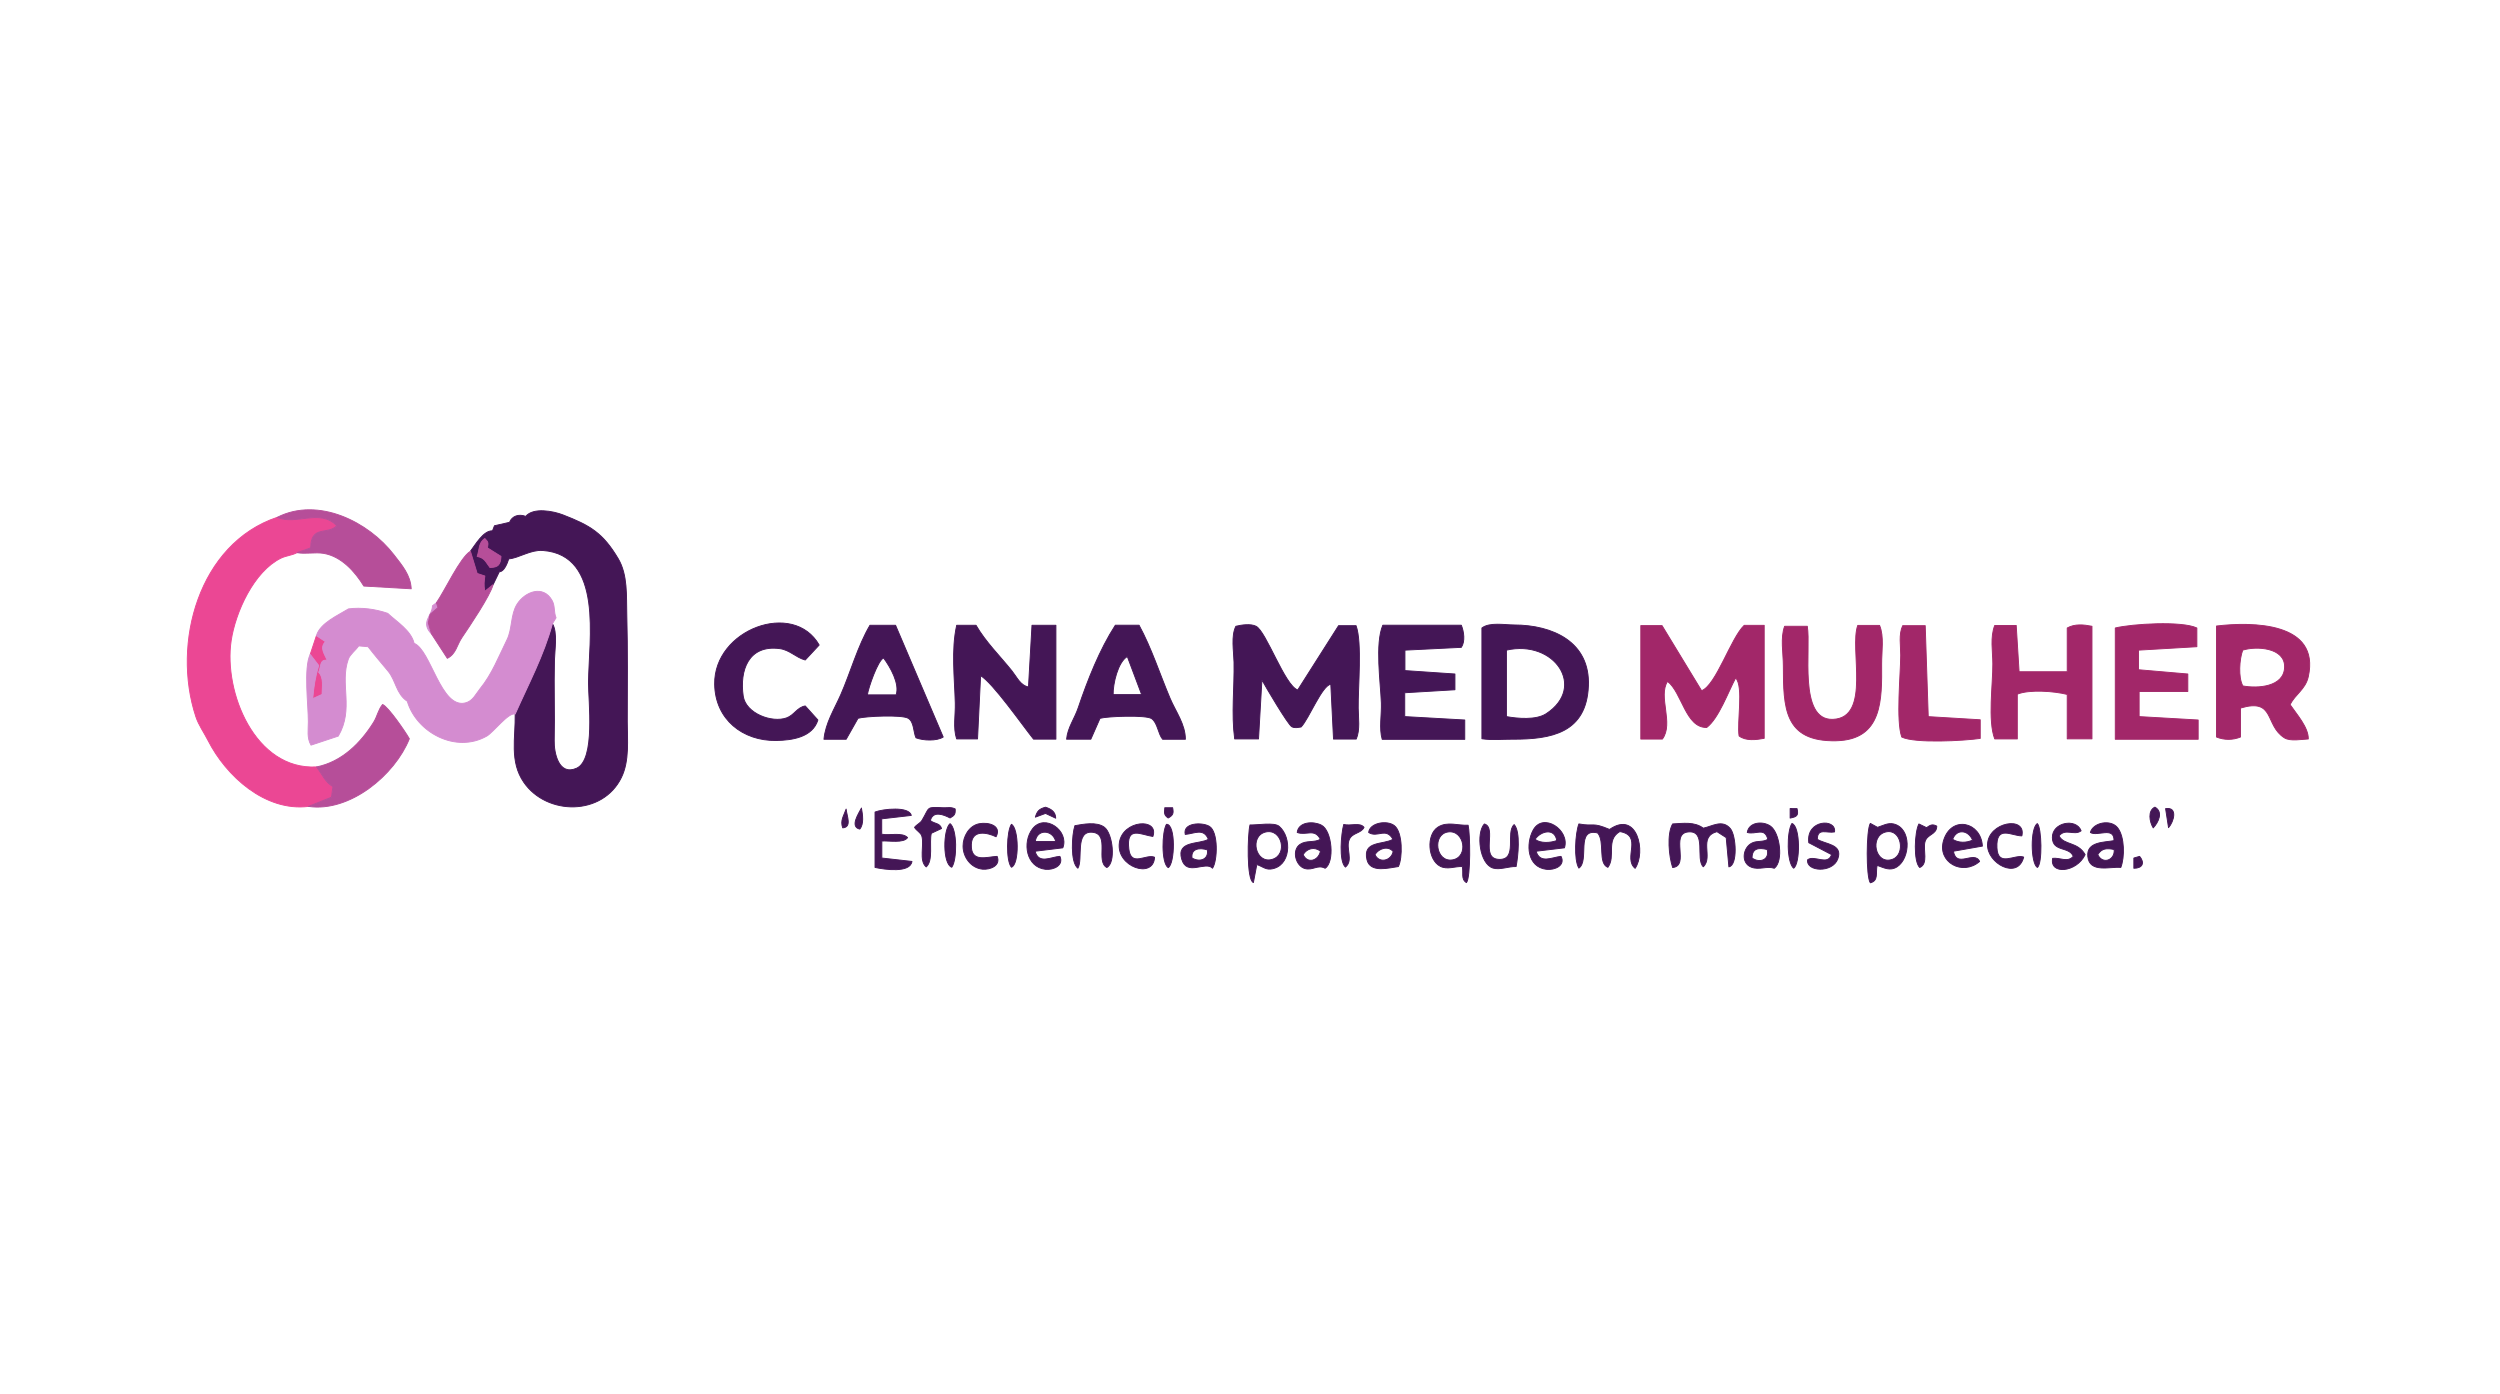
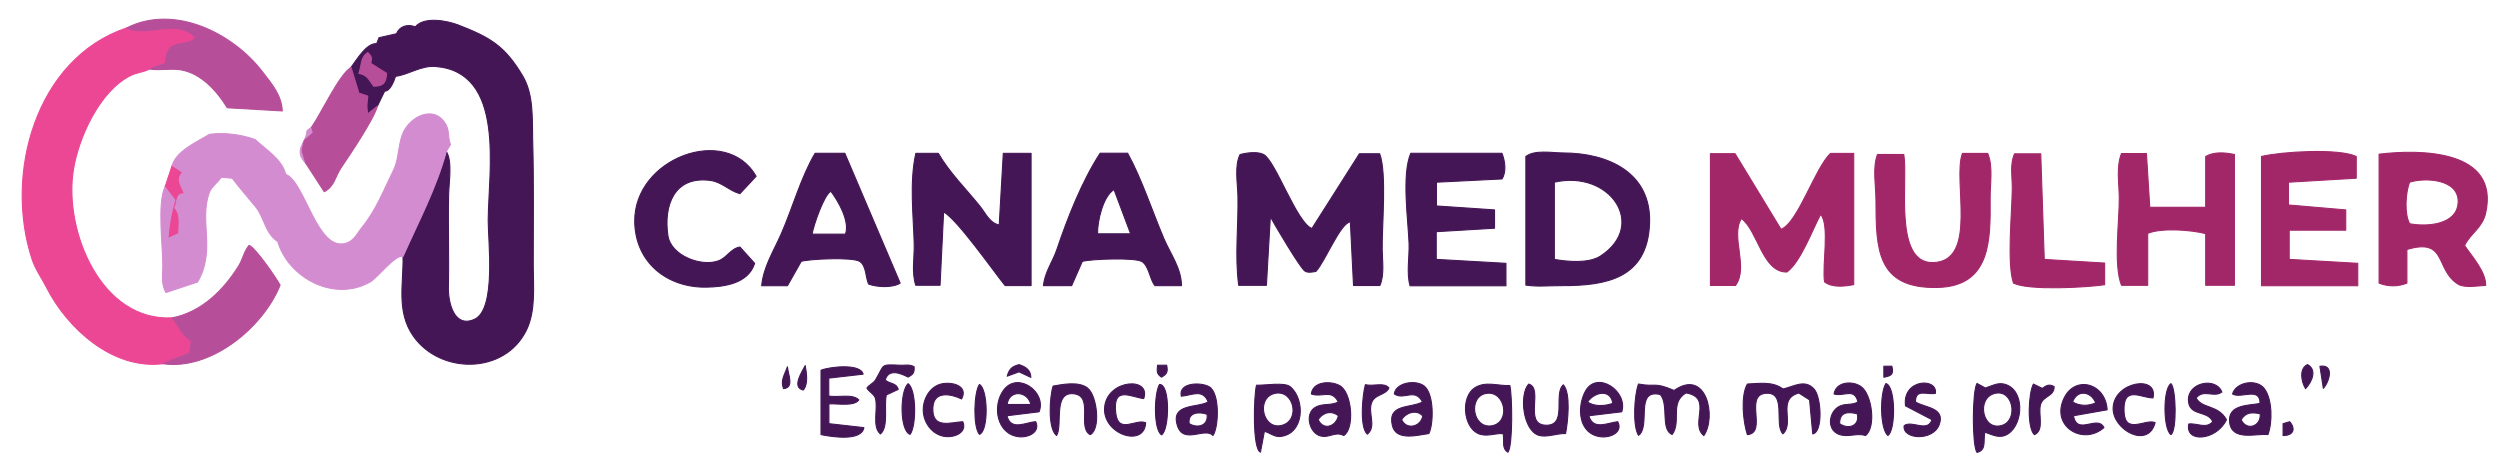
- <svg xmlns="http://www.w3.org/2000/svg" viewBox="0 0 669 373" width="669" height="373">
+ <svg xmlns="http://www.w3.org/2000/svg" viewBox="45 132 576 105" width="576" height="105">
  <path d="M137.86 191.08C141.41 183.04 145.45 175.59 147.83 166.9C149.25 169.12 148.44 174 148.37 176.71C148.19 183.85 148.48 191.01 148.31 198.15C148.23 201.52 149.53 207.67 154.28 205.59C159.43 203.33 157.44 187.53 157.48 182.64C157.57 171.26 161.58 148.5 145.25 147.31C142 147.07 138.94 149.28 136.13 149.58C135.77 150.75 134.85 153.06 133.62 153C133.06 154.15 132.5 155.3 131.95 156.45C131.21 157.05 130.48 157.65 129.74 158.24C129.37 156.39 129.59 155.59 129.74 154.14C129.06 153.91 128.37 153.68 127.69 153.46C127.09 151.48 126.48 149.5 125.88 147.52C127.19 145.81 129.38 141.92 131.79 142.05C131.97 141.6 132.14 141.14 132.32 140.69C133.66 140.38 135.01 140.08 136.35 139.77C137.05 138.06 138.84 137.48 140.69 138.18C142.72 135.75 148.01 136.76 150.66 137.79C157.94 140.62 161.32 142.59 165.42 149.48C168.03 153.87 167.59 159.49 167.73 164.4C168 173.97 167.86 183.56 167.86 193.13C167.87 197.99 168.47 203.58 166.29 208.05C161.26 218.37 146.34 218.26 140.19 209.38C136.29 203.74 137.99 197.38 137.86 191.08ZM129.74 144.11C128.01 145.24 128.35 147.1 127.69 148.89C129.78 149.34 129.92 150.33 131.11 151.86C133.33 151.84 133.93 151.09 134.07 148.89C132.86 148.13 131.64 147.37 130.43 146.61C130.68 145.3 130.7 145.06 129.74 144.11ZM219.21 172.61C217.96 173.95 216.72 175.28 215.48 176.62C212.96 175.94 211.35 173.92 208.64 173.57C200.27 172.48 197.87 179.4 198.89 186.29C199.57 190.92 206.57 193.54 210.51 192.1C212.54 191.36 213.33 189.27 215.48 188.91C216.61 190.17 217.74 191.42 218.87 192.67C217.43 197.3 211.95 198.1 207.7 198.16C198.78 198.29 191.39 192.55 191.24 183.1C191.02 168.41 212.34 160.56 219.21 172.61ZM232.8 167.32C235.08 167.32 237.37 167.32 239.65 167.32C243.9 177.29 248.15 187.26 252.4 197.23C250.68 198.34 247.06 198.19 245.12 197.44C244.41 195.94 244.63 193.19 243.06 192.22C241.42 191.2 231.63 191.64 229.61 192.21C228.55 194.08 227.49 195.95 226.43 197.83C224.45 197.83 222.47 197.83 220.49 197.83C220.89 193.52 223.25 189.83 224.96 185.96C227.56 180.07 229.55 172.79 232.8 167.32ZM261.19 167.33C263.76 171.78 267.56 175.5 270.8 179.54C272.14 181.22 273.05 183.42 275.22 183.83C275.53 178.33 275.85 172.83 276.16 167.33C278.29 167.33 280.43 167.33 282.56 167.33C282.56 177.49 282.56 187.65 282.56 197.8C280.57 197.8 278.58 197.8 276.58 197.8C273.66 194.16 265.63 182.66 262.41 180.82C262.14 186.45 261.87 192.09 261.59 197.73C259.72 197.73 257.86 197.73 255.99 197.73C255 194.67 255.72 191.32 255.63 188.13C255.45 181.45 254.53 173.89 256.01 167.33C257.73 167.33 259.46 167.33 261.19 167.33ZM298.47 167.3C300.59 167.3 302.7 167.3 304.81 167.3C308.17 173.47 310.39 180.45 313.13 186.91C314.63 190.43 317.21 193.84 317.21 197.82C315.17 197.82 313.14 197.82 311.11 197.82C309.88 196.33 309.79 193.48 308.2 192.32C306.76 191.26 296.32 191.67 294.37 192.22C293.55 194.08 292.73 195.94 291.91 197.81C289.75 197.81 287.59 197.81 285.42 197.81C285.69 194.73 287.57 192.28 288.54 189.38C291.02 182.04 294.26 173.8 298.47 167.3ZM347.27 184.64C350.92 178.9 354.57 173.16 358.21 167.42C359.77 167.42 361.33 167.42 362.88 167.42C364.55 171.91 363.38 184.1 363.46 189.48C363.49 192.16 364 195.28 362.93 197.78C360.9 197.78 358.87 197.78 356.85 197.78C356.6 192.88 356.36 187.99 356.12 183.1C353.74 183.47 350.31 192.3 348.18 194.54C347.33 194.66 346.5 194.91 345.68 194.47C344.66 193.92 338.61 183.66 337.69 181.95C337.39 187.21 337.08 192.48 336.78 197.74C334.65 197.74 332.52 197.74 330.4 197.74C329.48 191.03 330.36 183.94 330.22 177.17C330.16 174.27 329.39 170.2 330.72 167.59C332.23 167.22 334.65 166.86 336.11 167.58C338.84 168.94 343.81 183.46 347.27 184.64ZM391.05 167.31C391.74 169.03 392.13 171.63 391.05 173.23C386.02 173.48 380.99 173.73 375.96 173.98C375.96 175.8 375.96 177.62 375.96 179.45C380.42 179.75 384.88 180.06 389.34 180.36C389.34 181.77 389.34 183.17 389.34 184.58C384.86 184.84 380.38 185.11 375.91 185.38C375.91 187.51 375.91 189.63 375.91 191.76C381.26 192.07 386.61 192.37 391.97 192.67C391.97 194.4 391.97 196.12 391.97 197.85C384.6 197.85 377.24 197.85 369.88 197.85C369.02 194.95 369.76 191.18 369.65 188.13C369.44 182.58 367.93 172.28 370.04 167.31C377.04 167.31 384.04 167.31 391.05 167.31ZM396.56 197.69C396.56 187.81 396.56 177.93 396.56 168.05C398.62 166.46 402.6 167.23 405.19 167.24C415.44 167.26 425.56 171.73 425.06 183.55C424.54 196.12 415.16 197.86 404.73 197.81C402.01 197.8 399.25 198.1 396.56 197.69ZM403.12 191.76C406.1 192.3 411.04 192.76 413.75 191C424.63 183.91 415.96 171.05 403.12 173.98C403.12 179.9 403.12 185.83 403.12 191.76ZM301.67 175.68C299.11 177.21 297.81 183.06 297.88 185.87C300.42 185.87 302.96 185.87 305.5 185.87C304.23 182.47 302.95 179.08 301.67 175.68ZM236.45 176.08C234.95 176.63 232.36 184.07 232.11 185.95C234.67 185.95 237.23 185.95 239.8 185.95C240.83 183 238.21 178.45 236.45 176.08ZM255.61 216.48C255.69 217.88 255.44 218.21 254.24 218.89C252.48 217.97 249.67 216.87 248.96 219.58C250.08 220.51 251.51 220.17 251.96 221.71C251.05 222.14 250.13 222.56 249.22 222.99C248.61 225.44 249.81 230.33 247.85 231.99C245.82 230.27 247.4 226.12 246.67 223.71C246.39 222.79 245.22 222.28 244.73 221.4C245.3 220.65 246.27 220.28 246.72 219.53C248.9 215.91 247.65 215.93 252.41 216.15C253.69 216.2 254.43 215.89 255.61 216.48ZM313.8 216.15C314.09 217.63 313.95 218.14 312.61 218.9C311.43 218.07 311.59 217.59 311.7 216.15C312.4 216.15 313.1 216.15 313.8 216.15ZM230.52 216.23C230.85 218.05 231.23 220.53 230.07 221.87C227.32 221.24 229.84 217.62 230.52 216.23ZM279.78 216.01C281.34 216.49 282.48 217.28 282.51 218.95C281.6 218.52 280.69 218.09 279.78 217.67C278.87 218 277.97 218.33 277.06 218.67C277.53 217.04 278.12 216.44 279.78 216.01ZM479.04 216.37C479.66 216.37 480.27 216.37 480.89 216.38C481.35 218.3 480.78 218.57 479.04 218.92C479.04 218.07 479.04 217.22 479.04 216.37ZM576.65 215.99C578.93 217.23 577.65 220.02 576.2 221.54C575.22 219.95 574.67 216.92 576.65 215.99ZM580.3 221.48C580.04 219.78 579.77 218.08 579.51 216.39C582.85 215.85 581.74 219.88 580.3 221.48ZM226.42 216.51C226.64 218.47 228 221.34 225.51 221.54C224.79 219.55 225.79 218.36 226.42 216.51ZM243.86 218.21C241.22 218.52 238.59 218.82 235.95 219.12C235.95 220.49 235.95 221.86 235.95 223.23C237.95 223.67 241.42 222.63 242.87 224.14C241.82 225.69 237.95 224.94 235.98 225.05C235.98 226.57 235.98 228.09 235.98 229.61C238.66 229.92 241.35 230.22 244.04 230.52C243.56 233.68 236.76 232.69 234.16 232.13C234.16 227.19 234.16 222.24 234.16 217.3C236.28 216.47 243.31 215.72 243.86 218.21ZM266.55 223.92C264.19 222.78 260.1 221.9 259.93 225.96C259.72 230.98 264.04 229.3 266.83 229.16C267.87 231.58 265.06 232.8 262.9 232.59C259.78 232.27 257.71 229.33 257.71 226.42C257.7 223.88 259.3 220.97 262.03 220.43C264.42 219.95 268.15 220.89 266.55 223.92ZM284.41 226.88C281.94 227.18 279.47 227.48 277 227.79C277.91 231.41 281.37 229.27 283.63 229.16C284.73 231.53 281.98 232.86 279.78 232.63C274.63 232.08 273.52 225.44 276.3 221.8C279.55 217.56 286.19 222.34 284.41 226.88ZM296.19 232.15C293.13 230.51 297.06 223.29 292.45 222.73C287.51 222.13 289.9 230.04 288.44 232.34C286.37 230.77 286.84 223.35 287.64 220.95C289.78 220.57 293.5 219.82 295.54 221.38C297.8 223.11 298.64 230.89 296.19 232.15ZM308.51 223.84C305.45 223.43 301.29 220.78 302.08 227.24C302.68 232.15 306.77 228.4 308.96 229.4C308.68 235.36 298.62 231.96 299.54 225.51C300.42 219.38 310.27 218.79 308.51 223.84ZM312.61 232.19C310.71 230.9 310.95 222.51 312.15 220.58C314.67 220.47 314.42 231.18 312.61 232.19ZM324.47 232.34C322.55 230.3 317.6 234.61 316.23 229.92C314.75 224.89 320.94 226.02 323.36 224.6C322.11 221.47 319.62 223.09 317.17 223.29C316.45 220.17 321.56 219.97 323.58 221.1C326.1 222.52 325.81 230.39 324.47 232.34ZM336.32 231.36C336.02 232.96 335.72 234.57 335.41 236.17C333.55 235.53 333.87 223.12 334.5 220.75C336.47 220.83 340.98 219.99 342.31 221.13C345.8 224.11 345.49 232.03 339.96 232.57C338.63 232.7 337.55 231.72 336.32 231.36ZM354.6 232.35C352.62 231.28 351.33 233 349.21 232.43C346.72 231.76 345.59 227.48 347.91 225.94C349.59 224.82 351.67 225.56 353.34 224.6C351.78 221.54 349.58 223.68 347.13 222.77C347.45 219.95 351.34 219.67 353.57 220.79C356.52 222.25 357.16 230.77 354.6 232.35ZM365.02 221.4C364.19 223.07 361.91 222.8 361.09 224.61C360.02 226.98 362.27 230.21 360.04 232.04C358.21 230.47 358.92 223.02 359.58 220.63C361.5 221.1 363.89 219.98 365.02 221.4ZM374.21 231.89C371.82 232.19 366.66 233.74 365.8 230.05C364.61 224.94 370.1 226.12 372.76 224.6C370.88 221.25 368.59 224.31 366.25 222.77C366.53 220.2 371.06 219.41 373.08 220.9C375.45 222.65 375.32 229.69 374.21 231.89ZM392.87 220.83C393.42 223.02 393.59 234.83 392.42 236.19C390.88 235.24 391.69 233.48 391.3 231.89C389.35 231.79 387.33 232.79 385.42 231.82C382.08 230.13 381.61 223.38 384.8 221.34C387.3 219.74 390.21 220.97 392.87 220.83ZM405.19 220.66C406.96 222.6 406.22 229.26 405.71 231.89C403.8 231.8 401.37 232.86 399.54 232.3C395.91 231.19 394.98 222.95 397.21 220.49C400.69 221.47 395.99 229.72 401.08 229.97C406.27 230.22 402.81 222.76 405.19 220.66ZM418.65 226.88C416.13 227.18 413.6 227.48 411.07 227.79C412.06 231.28 415.45 229.38 417.73 229.16C418.99 231.59 416.06 232.89 413.85 232.64C408.64 232.04 408.28 225.84 410.26 222.16C412.92 217.25 420.16 222.13 418.65 226.88ZM430.72 221.96C438.18 216.75 440.53 228.08 437.56 232.37C434.24 229.67 439.77 223.6 433.46 222.53C429.61 224.78 432.46 229.14 430.27 232.11C427.53 230.99 429.55 225.2 427.53 222.9C421.56 221.5 425.41 230.28 422.51 232.31C421.11 230.1 421.57 222.91 422.51 220.48C426.85 221.27 425.87 219.92 430.72 221.96ZM455.8 221.62C458.23 221.12 460.88 219.21 463.03 221.72C464.61 223.57 465.06 231.58 462.65 231.97C462.41 229.36 462.17 226.75 461.93 224.14C461.1 223.61 460.28 223.08 459.45 222.55C454.3 223.99 458.56 229.33 455.8 231.95C453.64 229.93 456.83 222.09 451.72 222.63C446.85 223.15 452.23 231.71 447.6 232.15C446.61 229.23 446.02 223.15 447.6 220.48C450.42 220.34 453.43 219.85 455.8 221.62ZM474.81 232.35C472.78 231.67 470.74 232.88 468.64 232.05C465.75 230.91 466.4 226.72 468.89 225.57C470.3 224.91 471.76 225.42 473.07 224.6C472.25 221.24 469.84 223.44 467.57 222.77C467.98 220.02 471.63 219.63 473.72 221.03C476.31 222.75 477.31 230.45 474.81 232.35ZM479.52 220.36C481.82 221.05 481.76 231.22 479.97 232.34C478.1 230.74 478.13 222.47 479.52 220.36ZM490.92 222.63C488.88 223.01 486.32 221.45 486.32 224.6C488.35 225.95 493.26 225.84 491.8 229.83C490.39 233.7 483.23 233.27 483.72 230.07C485.52 228.74 489.1 231.77 490.13 228.7C488.1 227.64 486.06 226.57 484.03 225.51C483.23 219.29 491.48 218.94 490.92 222.63ZM500.5 220.34C501.14 220.69 501.79 221.05 502.43 221.4C503.83 220.95 505.19 220.14 506.7 220.48C511.57 221.59 511.25 229.64 507.66 231.96C505.78 233.18 504.16 232.21 502.32 231.57C501.87 233.53 502.78 235.68 500.5 236.24C499.35 234.71 499.41 222.07 500.5 220.34ZM515.54 221.48C516.62 220.73 517.13 220.47 518.28 221.07C518.27 223.42 515.68 223.15 515.12 225.3C514.56 227.45 516.09 231.15 513.72 232.15C512 230.54 512.35 222.61 513.5 220.49C514.18 220.82 514.86 221.15 515.54 221.48ZM530.49 226.42C527.9 226.88 525.31 227.33 522.73 227.79C523.55 232.51 528.28 227.48 529.75 230.52C525.22 234.5 518.28 230.73 520.12 224.85C522.23 218.13 530.12 219.92 530.49 226.42ZM541.05 223.68C538.38 223.72 534.08 220.6 534.38 226.88C534.63 232.26 539.27 228.44 541.54 229.36C539.96 235.58 531.68 231.02 531.86 225.97C532.08 219.92 542.32 218.27 541.05 223.68ZM545.19 220.39C546.35 221.4 546.6 231.19 545.19 232.14C543.39 230.96 543.32 221.53 545.19 220.39ZM556.91 222.32C555.06 223.73 552.76 221.53 550.99 223.68C552.32 226.24 555.99 225.18 557.98 228.7C555.67 233.54 548.39 234.12 549.29 229.69C551.26 229.44 553.27 230.91 554.81 229.16C553.72 226.43 549.28 228.06 549.21 224.14C549.14 220.07 555.58 218.84 556.91 222.32ZM567.53 232.13C564.85 231.81 559.09 233.78 558.69 229.14C558.34 225.16 563.22 225.44 565.71 224.95C565.77 221.01 561.24 223.95 559.38 222.77C560.11 220.08 564.87 219.16 566.7 221.54C568.58 223.99 568.58 229.41 567.53 232.13ZM254.24 220.4C256.16 221.83 256.15 230.12 254.69 232.08C252.22 231.2 252.37 221.93 254.24 220.4ZM270.66 220.58C272.64 221.6 272.82 231.31 270.66 232.08C269.17 230.37 269.37 222.45 270.66 220.58ZM282.51 225.19C281.77 222.02 277.49 221.71 277.04 225.19C278.86 225.19 280.69 225.19 282.51 225.19ZM338.67 222.65C334.26 223.71 335.96 231.29 340.45 229.97C344.71 228.72 343.04 221.61 338.67 222.65ZM387.45 222.64C383.19 223.32 384.23 230.81 388.67 230.11C393.14 229.39 391.87 221.94 387.45 222.64ZM416.59 224.93C416.07 221.48 412.31 222.34 410.79 224.6C412.2 225.73 414.86 225.58 416.59 224.93ZM504.65 222.63C500.17 223.68 501.78 231.62 506.43 229.95C510.01 228.67 508.85 221.65 504.65 222.63ZM527.86 224.82C526.78 222.14 523.62 221.66 522.52 224.6C524.11 225.6 526.16 225.59 527.86 224.82ZM323.1 227.44C321.13 226.78 318.62 227.03 318.99 229.61C321.04 230.82 323.49 230.01 323.1 227.44ZM353.35 227.79C351.78 226.48 349.72 227.03 348.72 228.7C349.9 231.3 352.86 230.29 353.35 227.79ZM372.81 227.86C371.42 226.22 368.91 227.07 367.94 228.7C369.06 231.15 372.33 230.36 372.81 227.86ZM472.9 227.33C470.58 226.78 468.84 226.99 468.85 229.61C470.92 231.09 473.62 230.06 472.9 227.33ZM565.74 227.33C563.81 226.93 562.42 226.98 561.36 228.7C562.65 231.47 566.06 230.16 565.74 227.33ZM572.56 229.16C574.03 230.93 573.31 232.36 571.02 232.35C571.02 231.44 571.02 230.52 571.02 229.61C571.53 229.46 572.05 229.31 572.56 229.16Z" fill="#441656" fill-rule="evenodd" stroke="#441656" stroke-width="0.25" stroke-linejoin="round" />
  <path d="M444.76 167.41C448.29 173.22 451.82 179.02 455.35 184.83C459.24 183.37 463.18 170.7 466.75 167.34C468.53 167.34 470.32 167.34 472.1 167.34C472.1 177.42 472.1 187.5 472.1 197.58C469.96 197.98 467.14 198.32 465.38 196.94C464.77 193.28 466.65 183.78 464.47 181.41C462.51 185.05 459.92 192.27 456.72 194.67C451.07 194.81 450.08 185.27 446.23 182.34C443.63 186.39 447.96 193.58 444.86 197.77C442.93 197.77 441 197.77 439.08 197.77C439.08 187.65 439.08 177.53 439.08 167.41C440.97 167.41 442.87 167.41 444.76 167.41ZM483.63 167.59C484.69 173.46 481.13 192.82 490.46 192.5C500.85 192.14 494.85 173.55 497.14 167.35C499.08 167.35 501.03 167.35 502.97 167.35C504.23 170.31 503.51 174.42 503.53 177.62C503.59 187.17 503.81 197.96 491.38 198.23C477.32 198.54 477.25 189.29 477.22 178.08C477.21 174.83 476.4 170.65 477.57 167.59C479.59 167.59 481.61 167.59 483.63 167.59ZM515.19 167.43C515.46 175.54 515.73 183.66 516 191.77C520.64 192.05 525.28 192.33 529.91 192.61C529.91 194.27 529.91 195.94 529.91 197.6C525.62 198.23 512.4 198.96 508.91 197.23C507.35 192.82 508.6 180.59 508.63 175.34C508.64 172.75 508.05 169.81 509.16 167.43C511.17 167.43 513.18 167.43 515.19 167.43ZM539.54 167.37C539.8 171.5 540.06 175.63 540.31 179.76C544.6 179.76 548.9 179.76 553.19 179.76C553.19 175.86 553.19 171.95 553.19 168.05C555.19 166.91 557.59 167.15 559.81 167.59C559.81 177.64 559.81 187.68 559.81 197.72C557.6 197.72 555.4 197.72 553.19 197.72C553.19 193.76 553.19 189.8 553.19 185.83C549.83 184.96 543.05 184.44 539.83 185.76C539.83 189.75 539.83 193.74 539.83 197.74C537.82 197.74 535.8 197.74 533.79 197.74C531.91 192.89 533.32 183.02 533.28 177.61C533.26 174.24 532.55 170.53 533.79 167.37C535.7 167.37 537.62 167.37 539.54 167.37ZM587.88 168.05C587.88 169.72 587.88 171.39 587.88 173.06C582.67 173.37 577.46 173.67 572.26 173.98C572.26 175.72 572.26 177.47 572.26 179.22C576.66 179.6 581.06 179.98 585.46 180.36C585.46 181.92 585.46 183.48 585.46 185.04C581.11 185.04 576.77 185.04 572.43 185.04C572.43 187.28 572.43 189.52 572.43 191.76C577.69 192.07 582.96 192.37 588.23 192.67C588.23 194.39 588.23 196.11 588.23 197.83C580.83 197.83 573.44 197.83 566.05 197.83C566.05 187.9 566.05 177.98 566.05 168.05C570.5 166.95 583.9 166.14 587.88 168.05ZM612.84 188.57C614.56 191.12 617.77 194.64 617.7 197.75C615.94 197.84 612.85 198.41 611.33 197.46C605.95 194.09 608.92 186.69 599.55 189.48C599.55 192.07 599.55 194.65 599.55 197.23C597.48 198.06 595.23 198.07 593.14 197.23C593.14 187.33 593.14 177.42 593.14 167.52C602.61 166.39 620.96 166.43 617.7 181.08C616.94 184.52 614.15 185.8 612.84 188.57ZM600.18 183.55C603.99 184.29 611.23 183.92 611.36 178.52C611.49 173.22 603.74 172.84 600.15 173.98C599.25 176.42 598.92 181.25 600.18 183.55Z" fill="#a22769" fill-rule="evenodd" stroke="#a22769" stroke-width="0.25" stroke-linejoin="round" />
  <path d="M79.48 147.89C78.14 148.62 76.57 148.69 75.19 149.36C67.93 152.9 63 163.83 61.86 171.47C59.81 185.24 68.24 206.11 84.69 205.23C86.03 206.85 87.11 209.53 89.09 210.46C88.96 211.42 88.83 212.37 88.7 213.33C86.65 214.15 84.59 214.97 82.54 215.8C70.96 217.22 60.5 207.68 55.66 198.13C54.59 196.03 53.14 194.03 52.4 191.77C45.92 172.14 53.18 145.47 74.2 138.43C79.11 140.68 85.69 136 90.11 140.69C87.7 143.25 83.23 140.37 83.13 146.61C81.91 147.04 80.7 147.46 79.48 147.89ZM84.68 170.09C85.49 170.63 86.29 171.16 87.1 171.7C85.47 173.4 86.84 174.87 87.56 176.71C85.5 176.36 85.95 178.5 85.28 179.9C86.73 181.42 86.19 183.84 86.19 185.83C85.35 186.21 84.52 186.59 83.68 186.97C83.95 183.74 84.36 181.18 85.28 178.08C84.52 177.09 83.77 176.1 83.01 175.12C83.56 173.44 84.12 171.77 84.68 170.09Z" fill="#eb4794" fill-rule="evenodd" stroke="#eb4794" stroke-width="0.25" stroke-linejoin="round" />
  <path d="M147.83 166.9C145.45 175.59 141.41 183.04 137.86 191.08C136.09 190.55 132.02 195.97 130.27 196.97C122 201.68 111.48 196.03 108.99 187.66C105.96 185.63 105.98 182.15 103.83 179.57C102.03 177.41 100.21 175.28 98.5 173.06C97.67 172.99 96.83 172.91 95.99 172.84C95.21 174 93.68 175.09 93.21 176.39C90.84 182.99 94.8 189.68 90.52 196.98C88.09 197.78 85.66 198.59 83.23 199.4C82.09 197.45 82.51 195.38 82.51 193.13C82.52 188.72 81.22 178.77 83.01 175.12C83.77 176.1 84.52 177.09 85.28 178.08C84.36 181.18 83.95 183.74 83.68 186.97C84.52 186.59 85.35 186.21 86.19 185.83C86.19 183.84 86.73 181.42 85.28 179.9C85.95 178.5 85.5 176.36 87.56 176.71C86.84 174.87 85.47 173.4 87.1 171.7C86.29 171.16 85.49 170.63 84.68 170.09C85.69 166.71 90.47 164.67 93.26 162.94C96.72 162.49 100.43 162.99 103.75 164.13C106.12 166.37 109.98 168.67 110.82 172.15C115.33 173.96 117.96 189.74 124.53 188.1C126.57 187.59 127.27 185.77 128.46 184.31C131.67 180.38 133.48 175.63 135.68 171.17C137.12 168.27 136.61 164.45 138.38 161.66C140.5 158.33 145.39 156.43 147.76 160.73C148.57 162.2 148.16 163.82 148.8 165.31C148.48 165.84 148.15 166.37 147.83 166.9ZM116.79 161.29C116.93 161.72 117.06 162.15 117.2 162.58C116.5 163.18 115.8 163.79 115.1 164.4C114.94 165.16 114.77 165.92 114.61 166.68C114.9 167.67 115.18 168.66 115.47 169.64C112.38 166.47 115.73 164.78 115.72 162.12C116.08 161.84 116.43 161.56 116.79 161.29Z" fill="#d48cd0" fill-rule="evenodd" stroke="#d48cd0" stroke-width="0.25" stroke-linejoin="round" />
  <path d="M79.48 147.89C80.7 147.46 81.91 147.04 83.13 146.61C83.23 140.37 87.7 143.25 90.11 140.69C85.69 136 79.11 140.68 74.2 138.43C85.2 132.87 98.63 139.68 105.37 148.41C107.57 151.26 109.87 153.88 110.04 157.56C105.81 157.31 101.59 157.07 97.36 156.83C95 152.97 91.39 148.91 86.65 148.09C84.29 147.69 81.76 148.32 79.48 147.89ZM129.74 144.11C130.7 145.06 130.68 145.3 130.43 146.61C131.64 147.37 132.86 148.13 134.07 148.89C133.93 151.09 133.33 151.84 131.11 151.86C129.92 150.33 129.78 149.34 127.69 148.89C128.35 147.1 128.01 145.24 129.74 144.11ZM125.88 147.52C126.48 149.5 127.09 151.48 127.69 153.46C128.37 153.68 129.06 153.91 129.74 154.14C129.59 155.59 129.37 156.39 129.74 158.24C130.48 157.65 131.21 157.05 131.95 156.45C131.25 159.3 125.57 167.72 123.62 170.6C122.22 172.66 122.08 174.95 119.71 176.17C118.3 173.99 116.88 171.82 115.47 169.64C115.18 168.66 114.9 167.67 114.61 166.68C114.77 165.92 114.94 165.16 115.1 164.4C115.8 163.79 116.5 163.18 117.2 162.58C117.06 162.15 116.93 161.72 116.79 161.29C119.06 158.05 123.13 149.18 125.88 147.52ZM82.54 215.8C84.59 214.97 86.65 214.15 88.7 213.33C88.83 212.37 88.96 211.42 89.09 210.46C87.11 209.53 86.03 206.85 84.69 205.23C91.41 203.9 96.47 198.92 99.99 193.26C100.98 191.67 101.18 189.98 102.38 188.52C103.84 189.05 108.5 195.83 109.54 197.69C105.65 207.41 93.59 217.43 82.54 215.8Z" fill="#b64e99" fill-rule="evenodd" stroke="#b64e99" stroke-width="0.25" stroke-linejoin="round" />
</svg>
